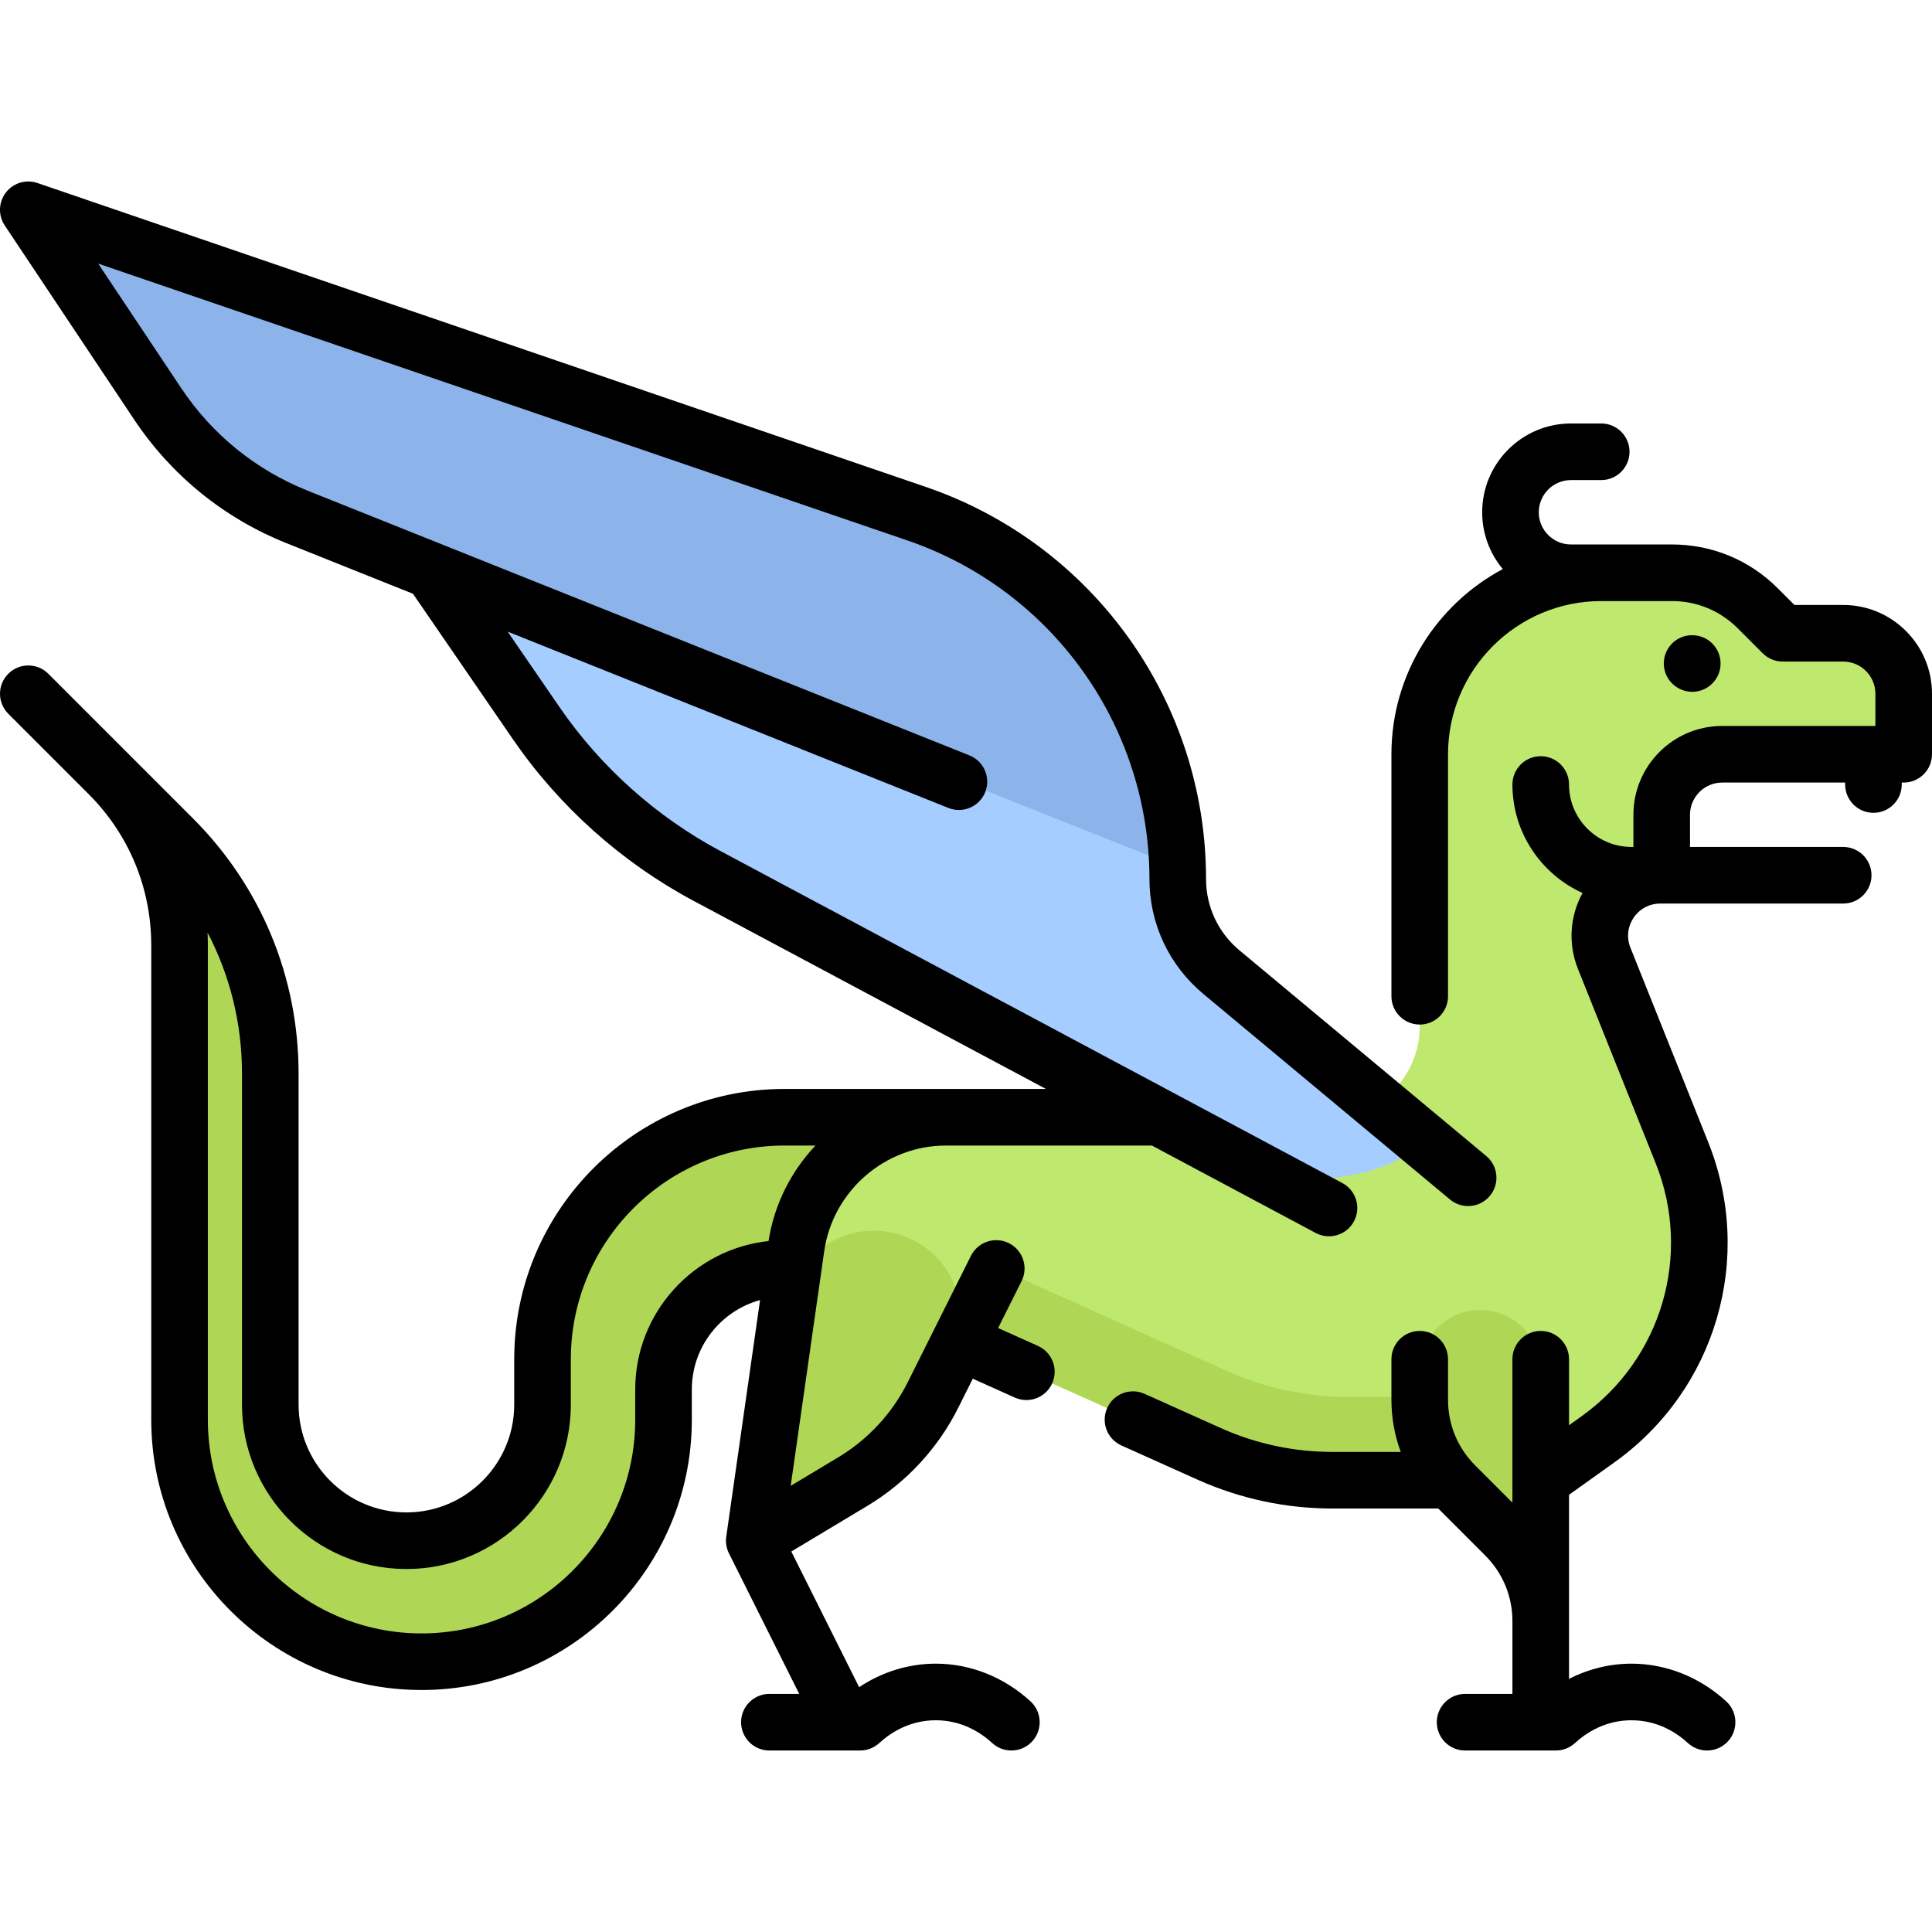
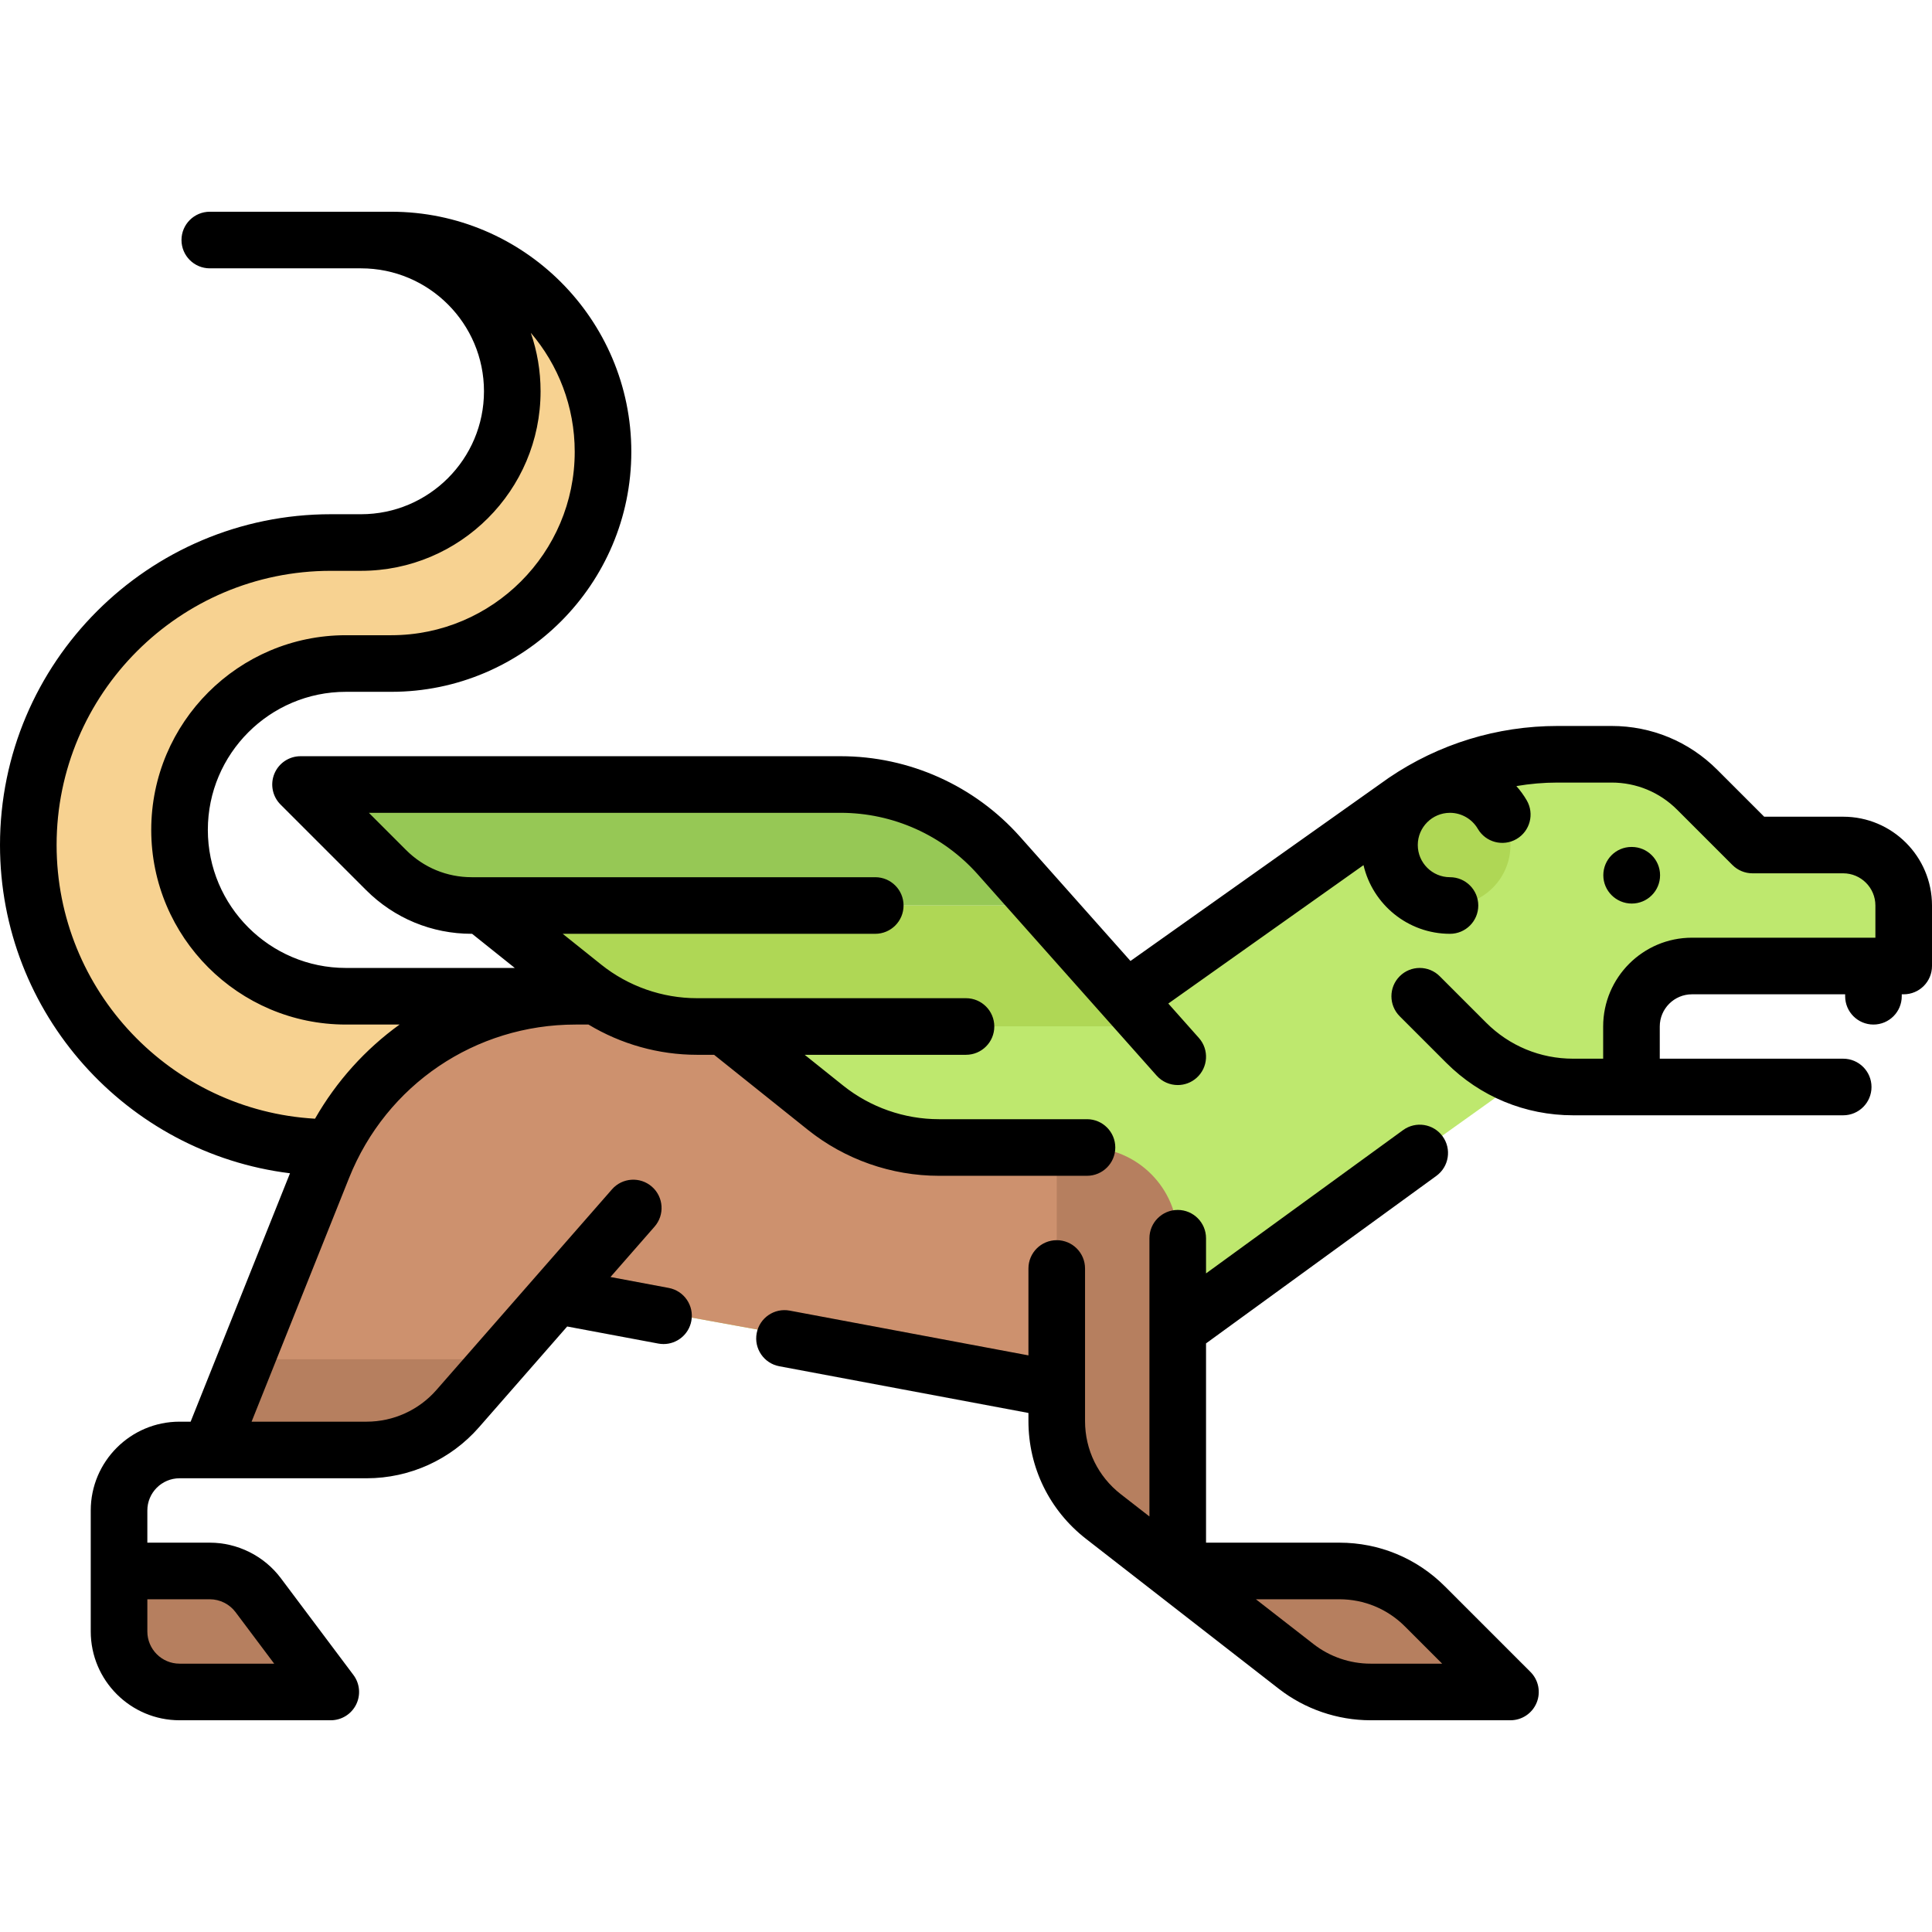
- <svg xmlns="http://www.w3.org/2000/svg" version="1.1" id="Capa_1" x="0px" y="0px" viewBox="0 0 511.998 511.998" style="enable-background:new 0 0 511.998 511.998;" xml:space="preserve">
-   <path style="fill:#AFD755;" d="M207.903,296.079c-35.417,0-64.129,28.712-64.129,64.129v12.024c0,19.922-16.15,36.073-36.073,36.073  s-36.073-16.15-36.073-36.073v-87.726c0-23.386-9.29-45.814-25.826-62.351L7.5,183.853l21.298,21.298  c12.027,12.026,18.783,28.338,18.783,45.346V376.24c0,35.417,28.712,64.129,64.129,64.129s64.129-28.712,64.129-64.129v-8.016  c0-17.709,14.355-32.065,32.065-32.065h8.016l40.08-40.08H207.903z" />
-   <path style="fill:#BEE86E;" d="M488.468,167.821h-16.032l-6.641-6.641c-6.013-6.013-14.169-9.392-22.673-9.392h-18.783  c-26.563,0-48.097,21.534-48.097,48.097v72.145c0,13.282-10.767,24.048-24.048,24.048H250.681  c-19.946,0-36.857,14.667-39.678,34.413l-11.116,77.813l26.021-15.613c9.224-5.535,16.908-13.301,22.344-22.584l7.998-13.658  l64.365,28.913c10.25,4.555,21.341,6.909,32.557,6.909h34.081c11.603,0,29.051-5.219,38.223-12.325  c22.534-17.46,30.908-47.841,20.246-74.496l-20.606-51.515c-4.212-10.531,3.543-21.986,14.885-21.986h0.368v-16.032  c0-8.854,7.178-16.032,16.032-16.032H504.5v-16.032C504.5,174.999,497.322,167.821,488.468,167.821z" />
-   <path style="fill:#A5CDFF;" d="M320.129,255.999l-8.016-32.065L87.661,119.724l54.431,71.912  c11.639,16.941,27.179,30.837,45.311,40.517l139.404,74.422c15.632,8.345,34.586,7.419,49.33-2.41l0.104-0.069L320.129,255.999z" />
-   <path style="fill:#8CB4EB;" d="M242.893,136.124L7.5,55.595l34.286,51.429c8.995,13.492,21.871,23.94,36.927,29.963l233.272,92.739  C310.645,187.302,283.266,149.937,242.893,136.124z" />
+ <svg xmlns="http://www.w3.org/2000/svg" version="1.1" id="Capa_1" x="0px" y="0px" viewBox="0 0 512 512" style="enable-background:new 0 0 512 512;" xml:space="preserve">
+   <path style="fill:#F7D291;" d="M47.581,219.927c0-24.35,19.739-44.089,44.089-44.089h12.024c30.99,0,56.113-25.123,56.113-56.113  c0-30.991-25.123-56.113-56.113-56.113h-8.016c22.136,0,40.081,17.945,40.081,40.081s-17.944,40.081-40.081,40.081h-8.016  c-44.272,0-80.161,35.889-80.161,80.161s35.89,80.161,80.161,80.161h70.77l-1.36-40.081H91.669  C67.32,264.016,47.581,244.277,47.581,219.927z" />
+   <path style="fill:#BEE86E;" d="M488.468,223.935H464.42l-14.656-14.656c-6.014-6.014-14.17-9.392-22.674-9.392h-14.319  c-14.443,0-28.553,4.334-40.504,12.443l-72.988,51.752l-146.74-0.065c-29.501,0-56.029,17.96-66.985,45.351l-29.956,74.891H97.16  c9.246,0,18.043-3.991,24.131-10.95l26.727-30.545l140.046,25.463l112.226-80.161h32.065v-16.032  c0-8.854,7.178-16.032,16.032-16.032H504.5V239.97C504.5,231.113,497.322,223.935,488.468,223.935z" />
+   <path style="fill:#CD916E;" d="M121.29,373.309l26.728-30.546l140.046,25.463l4.018-2.87c26.737-19.098,13.226-61.259-19.631-61.259  H256v-40.035l-103.462-0.046c-29.501,0-56.029,17.96-66.985,45.351l-29.956,74.891H97.16  C106.406,384.258,115.202,380.267,121.29,373.309z" />
+   <circle style="fill:#AFD755;" cx="384.26" cy="223.94" r="16.03" />
+   <path style="fill:#96C855;" d="M280.048,239.968H124.991c-8.504,0-16.66-3.378-22.673-9.391l-22.673-22.673h145.096  c14.882,0,29.155,5.912,39.678,16.435L280.048,239.968z" />
+   <path style="fill:#AFD755;" d="M135.758,239.968l22.673,22.673c6.013,6.013,14.169,9.391,22.673,9.391h122.993l-32.065-32.065  H135.758V239.968z" />
+   <path style="fill:#BEE86E;" d="M199.887,272.032l22.673,22.673c6.013,6.013,14.169,9.392,22.673,9.392h52.223  c14.283,0,21.436-17.269,11.337-27.369l-4.696-4.696H199.887z" />
  <g>
-     <path style="fill:#AFD755;" d="M239.223,327.466c-13.784-4.833-28.543,4.152-30.578,18.616l-8.758,62.223l26.069-15.642   c9.151-5.491,16.546-13.477,21.319-23.022l4.991-9.982C258.501,347.19,252.38,332.079,239.223,327.466z" />
-     <path style="fill:#AFD755;" d="M392.274,347.182c-8.854,0-16.032,7.178-16.032,16.032v1.12c0,1.983,0.164,3.945,0.405,5.894   h-18.966c-11.216,0-22.307-2.354-32.556-6.909l-62.401-28.031c0.605,6.87-0.851,14.27-5.008,21.82l62.9,28.255   c10.249,4.555,21.34,6.909,32.556,6.909h32.149c1.51,2.134,3.133,4.195,5.006,6.069l8.588,8.588   c6.014,6.013,9.392,14.169,9.392,22.673v-66.388C408.307,354.36,401.128,347.182,392.274,347.182z" />
+     <path style="fill:#B67F5F;" d="M47.581,448.387h40.081l-19.239-25.652c-3.028-4.037-7.779-6.413-12.826-6.413H31.548v16.032   C31.548,441.209,38.727,448.387,47.581,448.387z" />
+     <path style="fill:#B67F5F;" d="M377.618,425.714c-6.014-6.014-14.169-9.391-22.674-9.391h-42.831h-1.145l32.542,25.31   c5.628,4.377,12.555,6.754,19.685,6.754h37.095L377.618,425.714z" />
+     <path style="fill:#B67F5F;" d="M312.113,416.323l-22.445-16.834c-6.056-4.542-9.619-11.669-9.619-19.239v-76.153h8.016   c13.282,0,24.048,10.767,24.048,24.048V416.323z" />
+     <path style="fill:#B67F5F;" d="M132.752,360.21H65.216l-9.619,24.048H97.16c9.246,0,18.041-3.991,24.131-10.95L132.752,360.21z" />
  </g>
-   <path d="M455.967,175.837c0-4.142-3.358-7.5-7.5-7.5h-0.08c-4.142,0-7.46,3.358-7.46,7.5s3.398,7.5,7.54,7.5  S455.967,179.979,455.967,175.837z" />
-   <path d="M275.069,356.682l-10.558-4.743l6.213-12.426c1.853-3.705,0.351-8.21-3.354-10.062s-8.209-0.351-10.062,3.354  l-16.741,33.482c-4.142,8.283-10.528,15.18-18.47,19.945l-12.557,7.534l8.888-62.214c2.278-15.947,16.144-27.973,32.253-27.973  h54.588l43.392,23.165c1.125,0.601,2.334,0.885,3.526,0.885c2.68,0,5.272-1.44,6.623-3.969c1.951-3.654,0.57-8.198-3.084-10.148  l-164.791-87.974c-16.999-9.075-31.75-22.266-42.661-38.148l-13.737-19.995l116.799,46.719c3.848,1.538,8.211-0.333,9.749-4.178  c1.539-3.846-0.332-8.211-4.178-9.749L81.499,130.023c-13.708-5.483-25.283-14.875-33.473-27.159L26.023,69.859l214.442,73.362  c38.369,13.126,64.148,49.191,64.148,89.744c0,11.777,5.189,22.855,14.236,30.395l65.42,54.517c1.402,1.168,3.104,1.739,4.797,1.739  c2.148,0,4.282-0.919,5.766-2.699c2.652-3.182,2.222-7.911-0.96-10.563l-65.42-54.517c-5.617-4.681-8.839-11.559-8.839-18.871  c0-46.965-29.856-88.734-74.292-103.936L9.928,48.499c-3.04-1.041-6.408-0.027-8.37,2.52c-1.961,2.547-2.082,6.061-0.298,8.736  l34.286,51.429c9.88,14.82,23.844,26.151,40.382,32.766l33.513,13.405l26.469,38.528c12.266,17.854,28.85,32.684,47.96,42.886  l93.301,49.809h-69.269c-39.496,0-71.629,32.133-71.629,71.629v12.024c0,15.755-12.818,28.573-28.573,28.573  s-28.573-12.818-28.573-28.573v-87.726c0-25.556-9.952-49.583-28.023-67.654L34.19,199.936c-0.03-0.03-0.059-0.059-0.088-0.088  L12.804,178.55c-2.929-2.929-7.678-2.929-10.606,0c-2.929,2.929-2.929,7.677,0,10.606l21.368,21.368  c10.651,10.688,16.516,24.879,16.516,39.972v125.743c0,39.496,32.133,71.629,71.629,71.629s71.629-32.133,71.629-71.629v-8.016  c0-11.301,7.673-20.838,18.082-23.69l-8.958,62.71c-0.215,1.51,0.034,3.05,0.717,4.415l18.621,37.243h-7.906  c-4.142,0-7.5,3.358-7.5,7.5s3.358,7.5,7.5,7.5h20.025c0.007,0,0.014,0.001,0.021,0.001c0.009,0,0.017-0.001,0.026-0.001h3.976  c1.876,0,3.684-0.703,5.067-1.971c3.01-2.758,8.05-6.045,14.974-6.045s11.964,3.288,14.974,6.045  c1.439,1.319,3.255,1.971,5.065,1.971c2.029,0,4.052-0.819,5.531-2.433c2.799-3.054,2.592-7.798-0.462-10.596  c-7.027-6.44-15.944-9.987-25.107-9.987c-7.185,0-14.218,2.182-20.308,6.228l-17.975-35.95l20.114-12.068  c10.392-6.235,18.75-15.26,24.168-26.099l3.814-7.628l11.125,4.998c0.998,0.448,2.042,0.66,3.069,0.66  c2.863,0,5.597-1.648,6.846-4.429C280.535,362.818,278.848,358.379,275.069,356.682z M168.339,368.224v8.016  c0,31.225-25.404,56.629-56.629,56.629s-56.629-25.404-56.629-56.629V250.497c0-1.119-0.025-2.235-0.076-3.345  c5.964,11.391,9.125,24.13,9.125,37.355v87.726c0,24.026,19.547,43.573,43.573,43.573s43.573-19.547,43.573-43.573v-12.024  c0-31.225,25.404-56.629,56.629-56.629h8.212c-6.449,6.819-10.936,15.548-12.446,25.31  C183.837,331.01,168.339,347.839,168.339,368.224z" />
-   <path d="M488.468,160.321h-12.926l-4.444-4.444c-7.473-7.473-17.409-11.588-27.977-11.588h-26.799c-4.705,0-8.532-3.828-8.532-8.532  s3.828-8.532,8.532-8.532h8.016c4.142,0,7.5-3.358,7.5-7.5s-3.358-7.5-7.5-7.5h-8.016c-12.976,0-23.532,10.557-23.532,23.532  c0,5.72,2.054,10.969,5.46,15.052c-17.54,9.362-29.509,27.845-29.509,49.077v64.129c0,4.142,3.358,7.5,7.5,7.5s7.5-3.358,7.5-7.5  v-64.129c0-22.385,18.212-40.597,40.597-40.597h18.783c6.562,0,12.73,2.555,17.37,7.195l6.641,6.641  c1.406,1.406,3.314,2.197,5.303,2.197h16.032c4.705,0,8.532,3.828,8.532,8.532v8.532h-40.597c-12.976,0-23.532,10.556-23.532,23.532  v8.532h-0.516c-9.125,0-16.548-7.424-16.548-16.548c0-4.142-3.358-7.5-7.5-7.5s-7.5,3.358-7.5,7.5  c0,12.776,7.638,23.794,18.583,28.75c-3.378,6.14-3.869,13.49-1.236,20.07l20.606,51.515c9.72,24.302,1.634,51.899-19.664,67.113  l-3.289,2.349v-17.49c0-4.142-3.358-7.5-7.5-7.5s-7.5,3.358-7.5,7.5v38.007l-9.87-9.87c-4.64-4.64-7.195-10.809-7.195-17.37v-10.767  c0-4.142-3.358-7.5-7.5-7.5s-7.5,3.358-7.5,7.5v10.767c0,4.787,0.853,9.44,2.471,13.798h-18.04c-10.232,0-20.161-2.107-29.483-6.25  l-20.364-9.147c-3.779-1.698-8.218-0.01-9.915,3.768c-1.697,3.779-0.01,8.218,3.768,9.915l20.391,9.159  c11.28,5.013,23.258,7.555,35.603,7.555h27.979l12.46,12.46c4.64,4.64,7.195,10.809,7.195,17.37v19.299h-12.541  c-4.142,0-7.5,3.358-7.5,7.5s3.358,7.5,7.5,7.5h24.048c1.876,0,3.684-0.703,5.067-1.971c3.009-2.758,8.049-6.045,14.973-6.045  c6.923,0,11.963,3.288,14.973,6.045c1.44,1.319,3.255,1.971,5.065,1.971c2.029,0,4.052-0.819,5.531-2.433  c2.798-3.054,2.592-7.798-0.462-10.597c-7.027-6.44-15.944-9.987-25.107-9.987c-5.749,0-11.399,1.402-16.548,4.032v-48.786  l12.008-8.577c26.94-19.243,37.167-54.151,24.872-84.889l-20.606-51.515c-1.068-2.671-0.756-5.57,0.857-7.952  c1.613-2.383,4.188-3.749,7.065-3.749h48.465c4.142,0,7.5-3.358,7.5-7.5s-3.358-7.5-7.5-7.5h-40.597v-8.532  c0-4.705,3.828-8.532,8.532-8.532h32.581v0.516c0,4.142,3.358,7.5,7.5,7.5s7.5-3.358,7.5-7.5v-0.516h0.516  c4.142,0,7.5-3.358,7.5-7.5v-16.032C512,170.878,501.443,160.321,488.468,160.321z" />
+   <path d="M382.92,420.411c-7.472-7.473-17.408-11.589-27.976-11.589h-35.332v-52.81l61.04-44.393  c3.35-2.436,4.091-7.127,1.654-10.477c-2.436-3.349-7.125-4.09-10.477-1.654l-52.218,37.977v-9.32c0-4.143-3.358-7.5-7.5-7.5  s-7.5,3.357-7.5,7.5v73.733l-7.581-5.896c-6.027-4.688-9.483-11.754-9.483-19.39v-8.488c0-0.005,0-0.009,0-0.014v-31.929  c0-4.142-3.358-7.5-7.5-7.5s-7.5,3.358-7.5,7.5v23.028l-63.264-11.862c-4.071-0.764-7.991,1.918-8.754,5.989s1.918,7.99,5.989,8.754  l66.028,12.38v2.142c0,12.298,5.567,23.681,15.274,31.23l51.082,39.73c6.91,5.375,15.537,8.334,24.291,8.334h37.095  c3.034,0,5.768-1.827,6.929-4.63c1.161-2.802,0.519-6.029-1.626-8.173L382.92,420.411z M363.195,440.887  c-5.435,0-10.792-1.837-15.082-5.174l-15.287-11.891h22.118c6.562,0,12.73,2.556,17.37,7.195l9.87,9.87H363.195z" />
+   <path d="M488.468,216.436h-20.942l-12.46-12.46c-7.473-7.473-17.408-11.588-27.976-11.588h-14.32  c-16.006,0-31.468,4.75-44.714,13.736c-0.043,0.029-0.085,0.059-0.127,0.089l-68.341,48.456l-29.257-32.914  c-12.061-13.568-29.39-21.351-47.544-21.351H79.645c-3.034,0-5.768,1.827-6.929,4.63c-1.161,2.803-0.519,6.028,1.626,8.174  l22.673,22.672c7.473,7.473,17.408,11.588,27.976,11.588h0.12l11.311,9.048H91.669c-20.175,0-36.589-16.414-36.589-36.588  c0-20.175,16.414-36.589,36.589-36.589h12.024c35.076,0,63.613-28.537,63.613-63.613s-28.537-63.613-63.613-63.613H55.597  c-4.142,0-7.5,3.358-7.5,7.5s3.358,7.5,7.5,7.5h40.081c17.965,0,32.581,14.616,32.581,32.581s-14.616,32.581-32.581,32.581h-8.016  C39.325,136.274,0,175.599,0,223.936c0,44.677,33.596,81.651,76.851,86.994L50.52,376.758h-2.939  c-12.976,0-23.532,10.557-23.532,23.532v32.064c0,12.976,10.557,23.533,23.532,23.533h40.081c2.841,0,5.438-1.605,6.708-4.146  c1.271-2.541,0.997-5.581-0.708-7.854l-19.238-25.651c-4.42-5.895-11.458-9.414-18.826-9.414h-16.55v-8.532  c0-4.704,3.828-8.532,8.532-8.532h49.58c11.409,0,22.262-4.924,29.776-13.511l23.374-26.713l24.147,4.524  c0.467,0.087,0.932,0.129,1.391,0.129c3.538,0,6.688-2.515,7.363-6.119c0.763-4.071-1.918-7.99-5.989-8.753l-15.438-2.895  l11.684-13.353c2.728-3.117,2.412-7.855-0.706-10.583c-3.117-2.727-7.855-2.412-10.583,0.706l-46.531,53.179  c-4.665,5.331-11.403,8.389-18.487,8.389H66.674l25.842-64.605c9.875-24.686,33.434-40.636,60.021-40.636h3.415  c8.631,5.202,18.607,8.016,28.741,8.016h4.547l24.851,19.882c9.82,7.856,22.155,12.183,34.731,12.183h39.241  c4.142,0,7.5-3.358,7.5-7.5s-3.358-7.5-7.5-7.5h-39.241c-9.184,0-18.19-3.159-25.361-8.896l-10.211-8.169H256  c4.142,0,7.5-3.358,7.5-7.5s-3.358-7.5-7.5-7.5h-71.306c-9.183,0-18.189-3.159-25.36-8.896l-10.211-8.168h82.829  c4.142,0,7.5-3.358,7.5-7.5s-3.358-7.5-7.5-7.5h-106.96c-6.562,0-12.73-2.555-17.37-7.195l-9.87-9.87h125.034  c13.874,0,27.116,5.947,36.333,16.316l47.388,53.312c1.482,1.667,3.54,2.517,5.608,2.517c1.772,0,3.551-0.625,4.98-1.895  c3.096-2.751,3.375-7.493,0.623-10.588l-8.105-9.118l51.73-36.678c2.424,10.414,11.774,18.199,22.916,18.199  c4.142,0,7.5-3.358,7.5-7.5s-3.358-7.5-7.5-7.5c-4.705,0-8.533-3.828-8.533-8.532c0-4.704,3.828-8.532,8.533-8.532  c3.025,0,5.853,1.627,7.38,4.246c2.087,3.579,6.68,4.787,10.257,2.701c3.578-2.086,4.788-6.679,2.701-10.257  c-0.793-1.359-1.714-2.621-2.741-3.775c3.583-0.611,7.23-0.932,10.914-0.932h14.319c6.562,0,12.73,2.555,17.37,7.195l14.657,14.657  c1.407,1.407,3.314,2.197,5.303,2.197h24.048c4.705,0,8.532,3.828,8.532,8.532v8.532h-48.613c-12.976,0-23.532,10.557-23.532,23.532  v8.532h-7.963c-8.703,0-16.884-3.389-23.038-9.542l-12.309-12.309c-2.929-2.929-7.678-2.929-10.606,0  c-2.929,2.929-2.929,7.678,0,10.606l12.309,12.309c8.987,8.987,20.935,13.936,33.645,13.936h71.576c4.142,0,7.5-3.358,7.5-7.5  s-3.358-7.5-7.5-7.5h-48.613v-8.532c0-4.705,3.828-8.532,8.532-8.532h40.597v0.516c0,4.142,3.358,7.5,7.5,7.5s7.5-3.358,7.5-7.5  V263.5h0.516c4.142,0,7.5-3.358,7.5-7.5v-16.032C512,226.992,501.443,216.436,488.468,216.436z M55.597,423.822  c2.671,0,5.223,1.276,6.826,3.413l10.239,13.652H47.581c-4.705,0-8.532-3.828-8.532-8.533v-8.532H55.597z M83.484,296.468  C45.356,294.295,15,262.598,15,223.936c0-40.065,32.596-72.661,72.661-72.661h8.016c26.236,0,47.581-21.345,47.581-47.581  c0-5.424-0.912-10.637-2.591-15.497c7.255,8.494,11.64,19.509,11.64,31.529c0,26.806-21.808,48.613-48.613,48.613H91.669  c-28.446,0-51.589,23.143-51.589,51.589c0,28.446,23.143,51.588,51.589,51.588h14.224C96.853,278.043,89.185,286.498,83.484,296.468  z" />
+   <path d="M439.935,231.952c0-4.142-3.358-7.5-7.5-7.5h-0.08c-4.142,0-7.46,3.358-7.46,7.5s3.398,7.5,7.54,7.5  S439.935,236.094,439.935,231.952z" />
  <g>
</g>
  <g>
</g>
  <g>
</g>
  <g>
</g>
  <g>
</g>
  <g>
</g>
  <g>
</g>
  <g>
</g>
  <g>
</g>
  <g>
</g>
  <g>
</g>
  <g>
</g>
  <g>
</g>
  <g>
</g>
  <g>
</g>
</svg>
